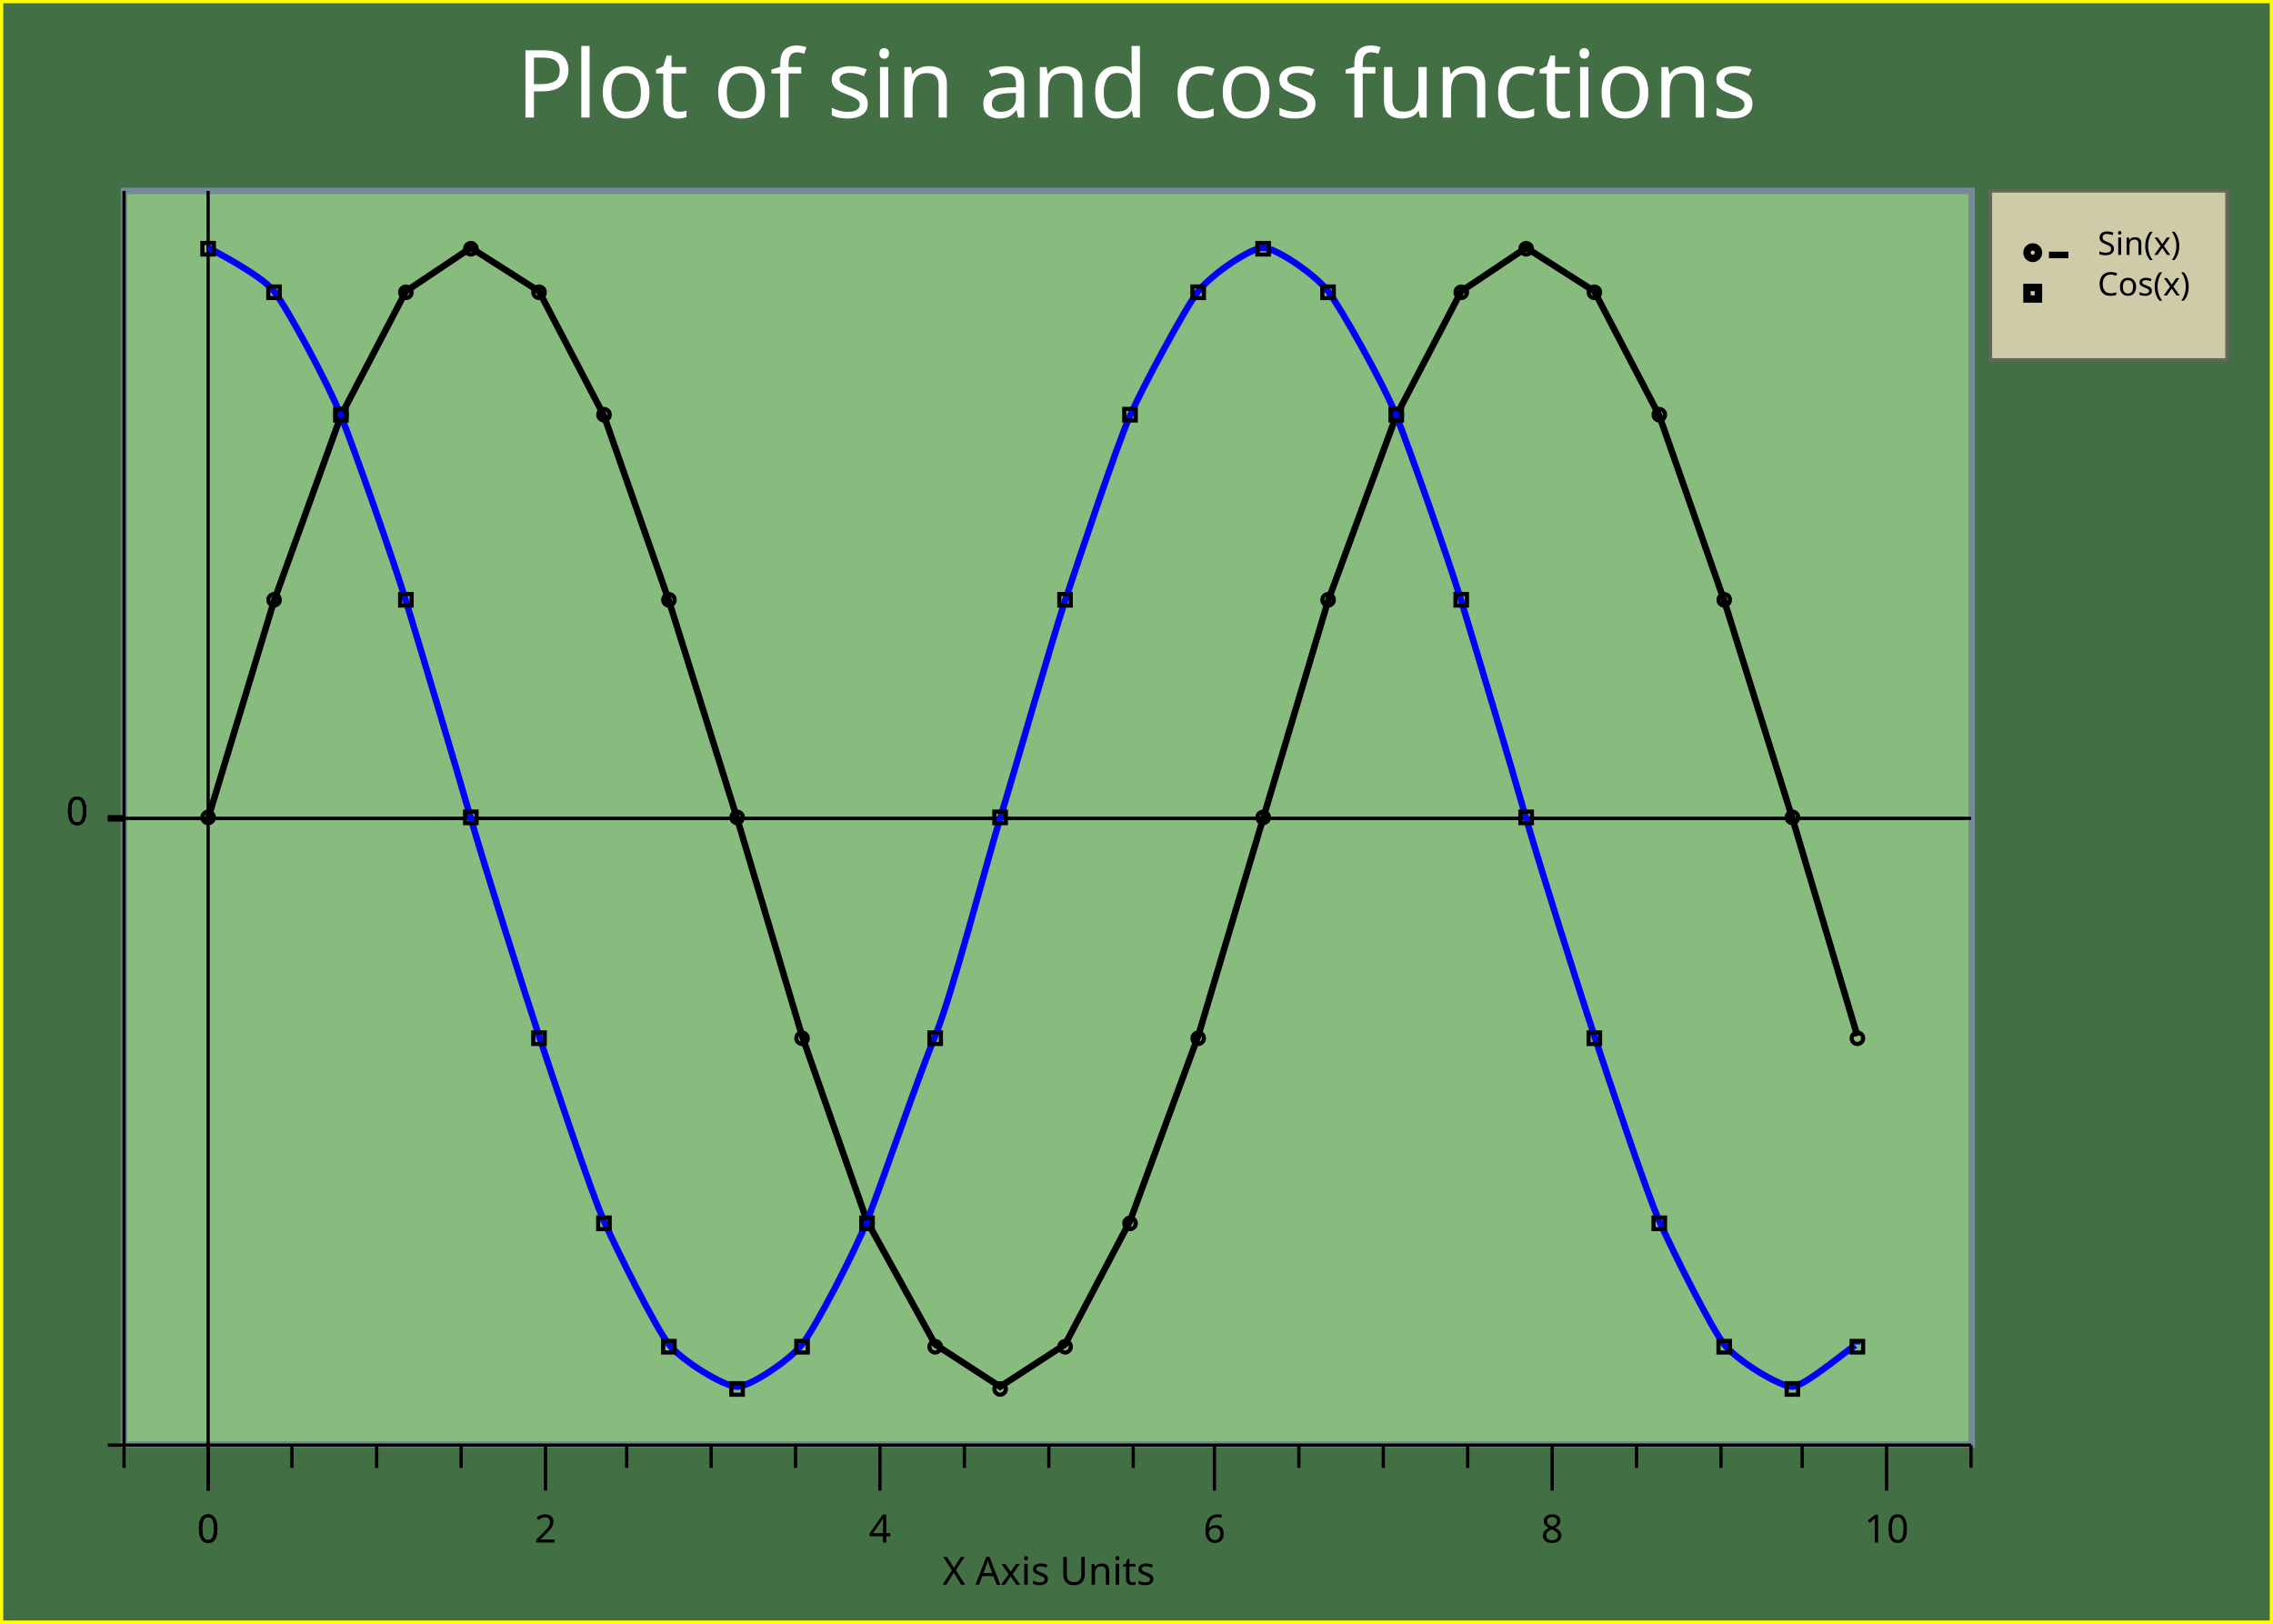
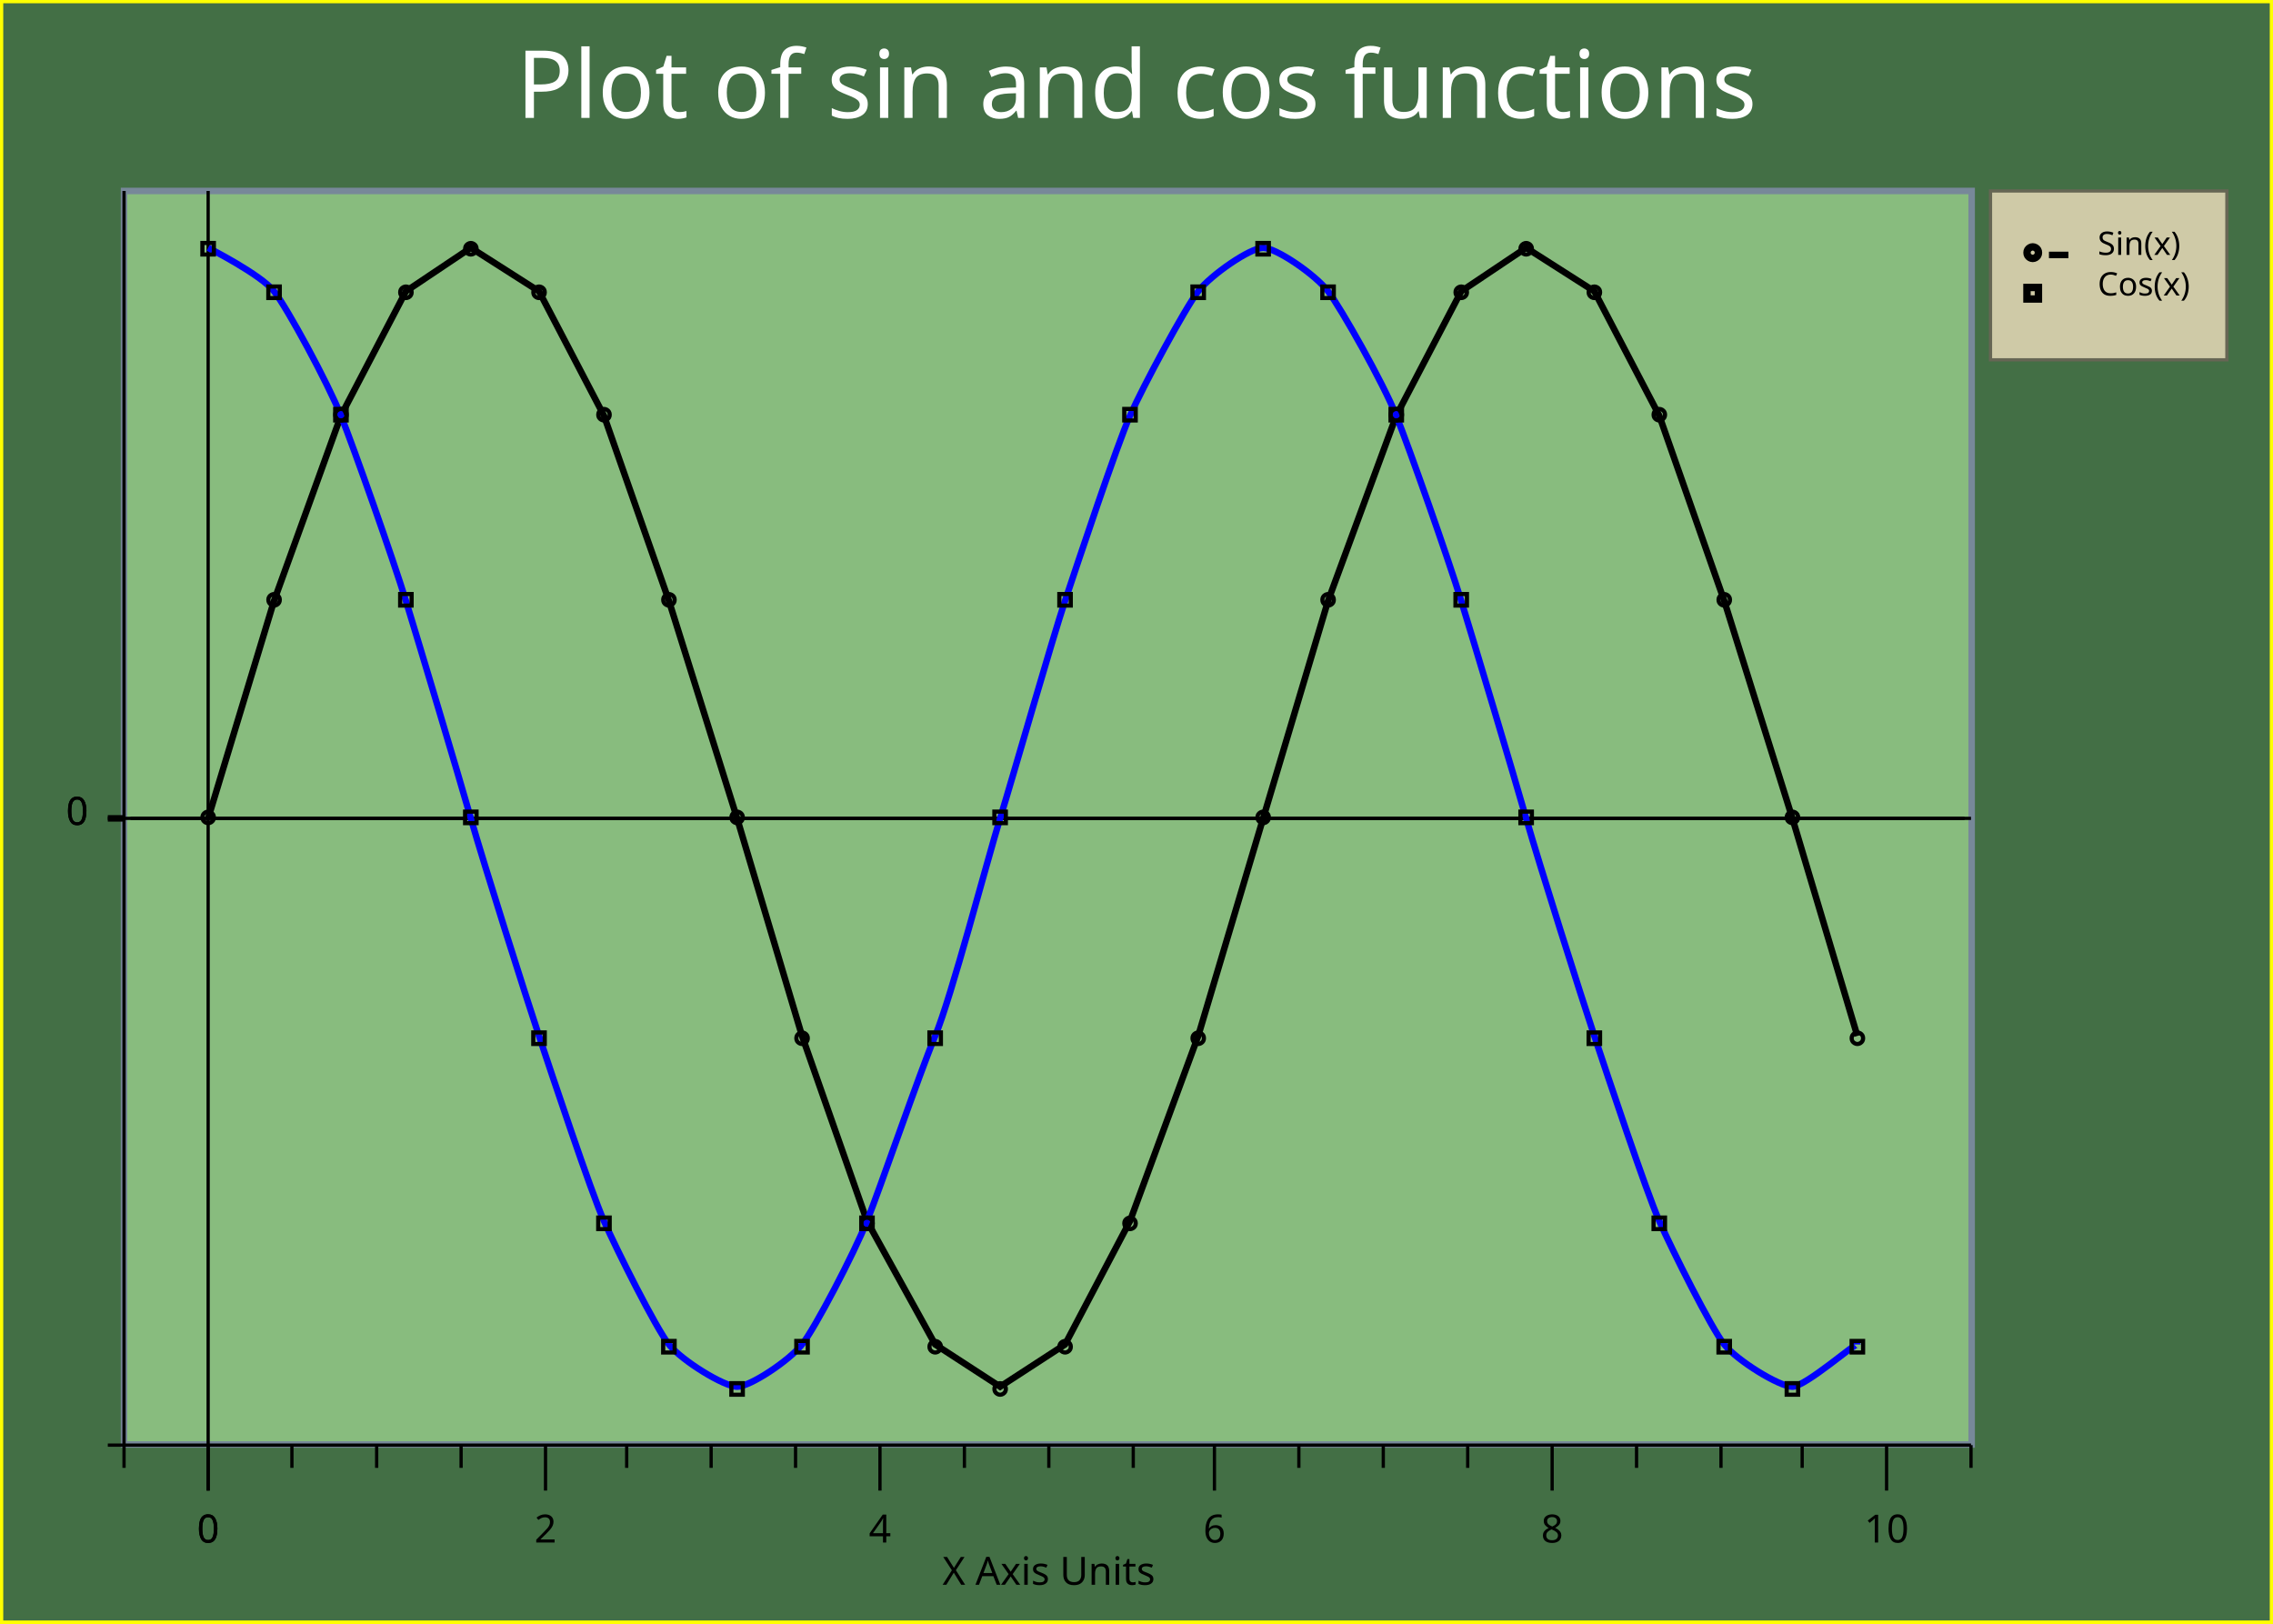
<svg xmlns="http://www.w3.org/2000/svg" width="700" height="500" version="1.1">
  <clipPath id="plot_window">
    <rect x="39.2" y="59.8" width="567" height="384" />
  </clipPath>
  <g id="imageBackground" stroke="rgb(255,255,0)" fill="rgb(67,111,69)" stroke-width="2">
    <rect x="0" y="0" width="700" height="500" />
  </g>
  <g id="plotBackground" stroke="rgb(119,136,153)" fill="rgb(136,188,126)" stroke-width="2">
    <rect x="38.2" y="58.8" width="569" height="386" />
  </g>
  <g id="yMinorGrid" stroke="rgb(200,220,255)" stroke-width="0.5" />
  <g id="yMajorGrid" stroke="rgb(0,0,0)" stroke-width="1">
    <path d="M40.2,252 L605,252 M40.2,252 L605,252 " fill="none" />
  </g>
  <g id="xMinorGrid" stroke="rgb(200,220,255)" stroke-width="0.5" />
  <g id="xMajorGrid" stroke="rgb(200,220,255)" stroke-width="1" />
  <g id="yAxis" stroke="rgb(0,0,0)" stroke-width="1">
    <line x1="64.1" y1="58.8" x2="64.1" y2="459" />
    <line x1="38.2" y1="58.8" x2="38.2" y2="445" />
  </g>
  <g id="xAxis" stroke="rgb(0,0,0)" stroke-width="1">
    <line x1="33.2" y1="252" x2="607" y2="252" />
    <line x1="33.2" y1="445" x2="607" y2="445" />
  </g>
  <g id="yMinorTicks" stroke="rgb(0,0,0)" stroke-width="1">
    <path d="M36.2,252 L38.2,252 " fill="none" />
  </g>
  <g id="xMinorTicks" stroke="rgb(0,0,0)" stroke-width="1">
    <path d="M89.9,445 L89.9,452 M116,445 L116,452 M142,445 L142,452 M193,445 L193,452 M219,445 L219,452 M245,445 L245,452 M297,445 L297,452 M323,445 L323,452 M349,445 L349,452 M400,445 L400,452 M426,445 L426,452 M452,445 L452,452 M504,445 L504,452 M530,445 L530,452 M555,445 L555,452 M607,445 L607,452 M38.2,445 L38.2,452 " fill="none" />
  </g>
  <g id="yMajorTicks" stroke="rgb(0,0,0)" stroke-width="2">
    <path d="M33.2,252 L38.2,252 M33.2,252 L38.2,252 " fill="none" />
  </g>
  <g id="xMajorTicks" stroke="rgb(0,0,0)" stroke-width="1">
    <path d="M64.1,445 L64.1,459 M168,445 L168,459 M271,445 L271,459 M374,445 L374,459 M478,445 L478,459 M581,445 L581,459 M64.1,445 L64.1,459 " fill="none" />
  </g>
  <g id="xTicksValues">
    <text x="64.1" y="475" text-anchor="middle" font-size="12" font-family="Lucida Sans Unicode">0</text>
    <text x="168" y="475" text-anchor="middle" font-size="12" font-family="Lucida Sans Unicode">2</text>
    <text x="271" y="475" text-anchor="middle" font-size="12" font-family="Lucida Sans Unicode">4</text>
    <text x="374" y="475" text-anchor="middle" font-size="12" font-family="Lucida Sans Unicode">6</text>
    <text x="478" y="475" text-anchor="middle" font-size="12" font-family="Lucida Sans Unicode">8</text>
    <text x="581" y="475" text-anchor="middle" font-size="12" font-family="Lucida Sans Unicode">10</text>
    <text x="64.1" y="475" text-anchor="middle" font-size="12" font-family="Lucida Sans Unicode">0</text>
  </g>
  <g id="yTicksValues">
    <text x="27.2" y="254" text-anchor="end" font-size="12" font-family="Lucida Sans Unicode">0</text>
    <text x="27.2" y="254" text-anchor="end" font-size="12" font-family="Lucida Sans Unicode">0</text>
  </g>
  <g id="yLabel">
    <text x="14.9" y="252" text-anchor="middle" transform="rotate(-90 14.9 252 )" font-size="14" font-family="Lucida Sans Unicode" />
  </g>
  <g id="xLabel">
    <text x="323" y="488" text-anchor="middle" font-size="12" font-family="Lucida Sans Unicode">X Axis Units</text>
  </g>
  <g id="plotLines" stroke-width="2">
    <g clip-path="url(#plot_window)" stroke="rgb(0,0,0)" stroke-width="2">
      <path d="M64.1,252 L64.1,252 L84.4,185 L105,128 L125,89.7 L145,76.3 L166,89.7 L186,128 L206,185 L227,252 L247,319 L267,376 L288,414 L308,427 L328,414 L348,376 L369,319 L389,252 L409,185 L430,128 L450,89.7 L470,76.3 L491,89.7 L511,128 L531,185 L552,252 L572,319 " fill="none" />
    </g>
    <g clip-path="url(#plot_window)" stroke="rgb(0,0,255)" stroke-width="2">
      <path d="M64.1,76.3 S80.3,84.5 84.4,89.7 S101,118 105,128 S121,172 125,185 S141,238 145,252 S162,307 166,319 S182,367 186,376 S202,409 206,414 S223,427 227,427 S243,419 247,414 S263,386 267,376 S283,331 288,319 S304,265 308,252 S324,197 328,185 S344,137 348,128 S365,94.8 369,89.7 S385,76.3 389,76.3 S405,84.5 409,89.7 S426,118 430,128 S446,172 450,185 S466,238 470,252 S487,307 491,319 S507,367 511,376 S527,409 531,414 S548,427 552,427 S572,413 572,414 " fill="none" />
    </g>
  </g>
  <g id="plotPoints" clip-path="url(#plot_window)">
    <g stroke="rgb(0,0,0)" fill="rgb(255,255,0)">
      <text x="64.1" y="253" text-anchor="middle" font-size="5" font-family="Lucida Sans Unicode">○</text>
      <text x="84.4" y="186" text-anchor="middle" font-size="5" font-family="Lucida Sans Unicode">○</text>
      <text x="105" y="129" text-anchor="middle" font-size="5" font-family="Lucida Sans Unicode">○</text>
      <text x="125" y="91.3" text-anchor="middle" font-size="5" font-family="Lucida Sans Unicode">○</text>
      <text x="145" y="77.9" text-anchor="middle" font-size="5" font-family="Lucida Sans Unicode">○</text>
      <text x="166" y="91.3" text-anchor="middle" font-size="5" font-family="Lucida Sans Unicode">○</text>
      <text x="186" y="129" text-anchor="middle" font-size="5" font-family="Lucida Sans Unicode">○</text>
      <text x="206" y="186" text-anchor="middle" font-size="5" font-family="Lucida Sans Unicode">○</text>
      <text x="227" y="253" text-anchor="middle" font-size="5" font-family="Lucida Sans Unicode">○</text>
      <text x="247" y="321" text-anchor="middle" font-size="5" font-family="Lucida Sans Unicode">○</text>
      <text x="267" y="378" text-anchor="middle" font-size="5" font-family="Lucida Sans Unicode">○</text>
      <text x="288" y="416" text-anchor="middle" font-size="5" font-family="Lucida Sans Unicode">○</text>
      <text x="308" y="429" text-anchor="middle" font-size="5" font-family="Lucida Sans Unicode">○</text>
      <text x="328" y="416" text-anchor="middle" font-size="5" font-family="Lucida Sans Unicode">○</text>
      <text x="348" y="378" text-anchor="middle" font-size="5" font-family="Lucida Sans Unicode">○</text>
      <text x="369" y="321" text-anchor="middle" font-size="5" font-family="Lucida Sans Unicode">○</text>
      <text x="389" y="253" text-anchor="middle" font-size="5" font-family="Lucida Sans Unicode">○</text>
      <text x="409" y="186" text-anchor="middle" font-size="5" font-family="Lucida Sans Unicode">○</text>
      <text x="430" y="129" text-anchor="middle" font-size="5" font-family="Lucida Sans Unicode">○</text>
      <text x="450" y="91.3" text-anchor="middle" font-size="5" font-family="Lucida Sans Unicode">○</text>
      <text x="470" y="77.9" text-anchor="middle" font-size="5" font-family="Lucida Sans Unicode">○</text>
      <text x="491" y="91.3" text-anchor="middle" font-size="5" font-family="Lucida Sans Unicode">○</text>
      <text x="511" y="129" text-anchor="middle" font-size="5" font-family="Lucida Sans Unicode">○</text>
      <text x="531" y="186" text-anchor="middle" font-size="5" font-family="Lucida Sans Unicode">○</text>
      <text x="552" y="253" text-anchor="middle" font-size="5" font-family="Lucida Sans Unicode">○</text>
      <text x="572" y="321" text-anchor="middle" font-size="5" font-family="Lucida Sans Unicode">○</text>
    </g>
    <g stroke="rgb(0,0,0)" fill="rgb(255,0,0)">
      <text x="64.1" y="77.9" text-anchor="middle" font-size="5" font-family="Lucida Sans Unicode">□</text>
      <text x="84.4" y="91.3" text-anchor="middle" font-size="5" font-family="Lucida Sans Unicode">□</text>
      <text x="105" y="129" text-anchor="middle" font-size="5" font-family="Lucida Sans Unicode">□</text>
      <text x="125" y="186" text-anchor="middle" font-size="5" font-family="Lucida Sans Unicode">□</text>
      <text x="145" y="253" text-anchor="middle" font-size="5" font-family="Lucida Sans Unicode">□</text>
      <text x="166" y="321" text-anchor="middle" font-size="5" font-family="Lucida Sans Unicode">□</text>
      <text x="186" y="378" text-anchor="middle" font-size="5" font-family="Lucida Sans Unicode">□</text>
      <text x="206" y="416" text-anchor="middle" font-size="5" font-family="Lucida Sans Unicode">□</text>
      <text x="227" y="429" text-anchor="middle" font-size="5" font-family="Lucida Sans Unicode">□</text>
      <text x="247" y="416" text-anchor="middle" font-size="5" font-family="Lucida Sans Unicode">□</text>
      <text x="267" y="378" text-anchor="middle" font-size="5" font-family="Lucida Sans Unicode">□</text>
      <text x="288" y="321" text-anchor="middle" font-size="5" font-family="Lucida Sans Unicode">□</text>
      <text x="308" y="253" text-anchor="middle" font-size="5" font-family="Lucida Sans Unicode">□</text>
      <text x="328" y="186" text-anchor="middle" font-size="5" font-family="Lucida Sans Unicode">□</text>
      <text x="348" y="129" text-anchor="middle" font-size="5" font-family="Lucida Sans Unicode">□</text>
      <text x="369" y="91.3" text-anchor="middle" font-size="5" font-family="Lucida Sans Unicode">□</text>
      <text x="389" y="77.9" text-anchor="middle" font-size="5" font-family="Lucida Sans Unicode">□</text>
      <text x="409" y="91.3" text-anchor="middle" font-size="5" font-family="Lucida Sans Unicode">□</text>
      <text x="430" y="129" text-anchor="middle" font-size="5" font-family="Lucida Sans Unicode">□</text>
      <text x="450" y="186" text-anchor="middle" font-size="5" font-family="Lucida Sans Unicode">□</text>
      <text x="470" y="253" text-anchor="middle" font-size="5" font-family="Lucida Sans Unicode">□</text>
      <text x="491" y="321" text-anchor="middle" font-size="5" font-family="Lucida Sans Unicode">□</text>
      <text x="511" y="378" text-anchor="middle" font-size="5" font-family="Lucida Sans Unicode">□</text>
      <text x="531" y="416" text-anchor="middle" font-size="5" font-family="Lucida Sans Unicode">□</text>
      <text x="552" y="429" text-anchor="middle" font-size="5" font-family="Lucida Sans Unicode">□</text>
      <text x="572" y="416" text-anchor="middle" font-size="5" font-family="Lucida Sans Unicode">□</text>
    </g>
  </g>
  <g id="legendBackground" stroke="rgb(102,102,84)" fill="rgb(207,202,167)" stroke-width="1">
    <rect x="613" y="58.8" width="72.8" height="52" />
  </g>
  <g id="legendPoints">
    <g stroke="rgb(0,0,0)" fill="rgb(255,255,0)" stroke-width="2">
      <text x="626" y="79.1" text-anchor="middle" font-size="5" font-family="Lucida Sans Unicode">○</text>
      <line x1="631" y1="78.5" x2="637" y2="78.5" />
    </g>
    <g stroke="rgb(0,0,0)" fill="rgb(255,0,0)" stroke-width="2">
      <text x="626" y="91.6" text-anchor="middle" font-size="5" font-family="Lucida Sans Unicode">□</text>
    </g>
  </g>
  <g id="legendText">
    <text x="646" y="78.5" font-size="10" font-family="Lucida Sans Unicode" font-weight="normal">Sin(x)</text>
    <text x="646" y="91" font-size="10" font-family="Lucida Sans Unicode" font-weight="normal">Cos(x)</text>
  </g>
  <g id="title" fill="rgb(255,255,255)">
-     <text x="350" y="36.2" text-anchor="middle" font-size="29" font-family="Lucida Sans Unicode" font-weight="normal">Plot of sin and cos functions</text>
+     <text x="350" y="36.3" text-anchor="middle" font-size="29" font-family="Lucida Sans Unicode" font-weight="normal">Plot of sin and cos functions</text>
  </g>
  <g id="plotXValues" />
  <g id="plotYValues" />
</svg>
